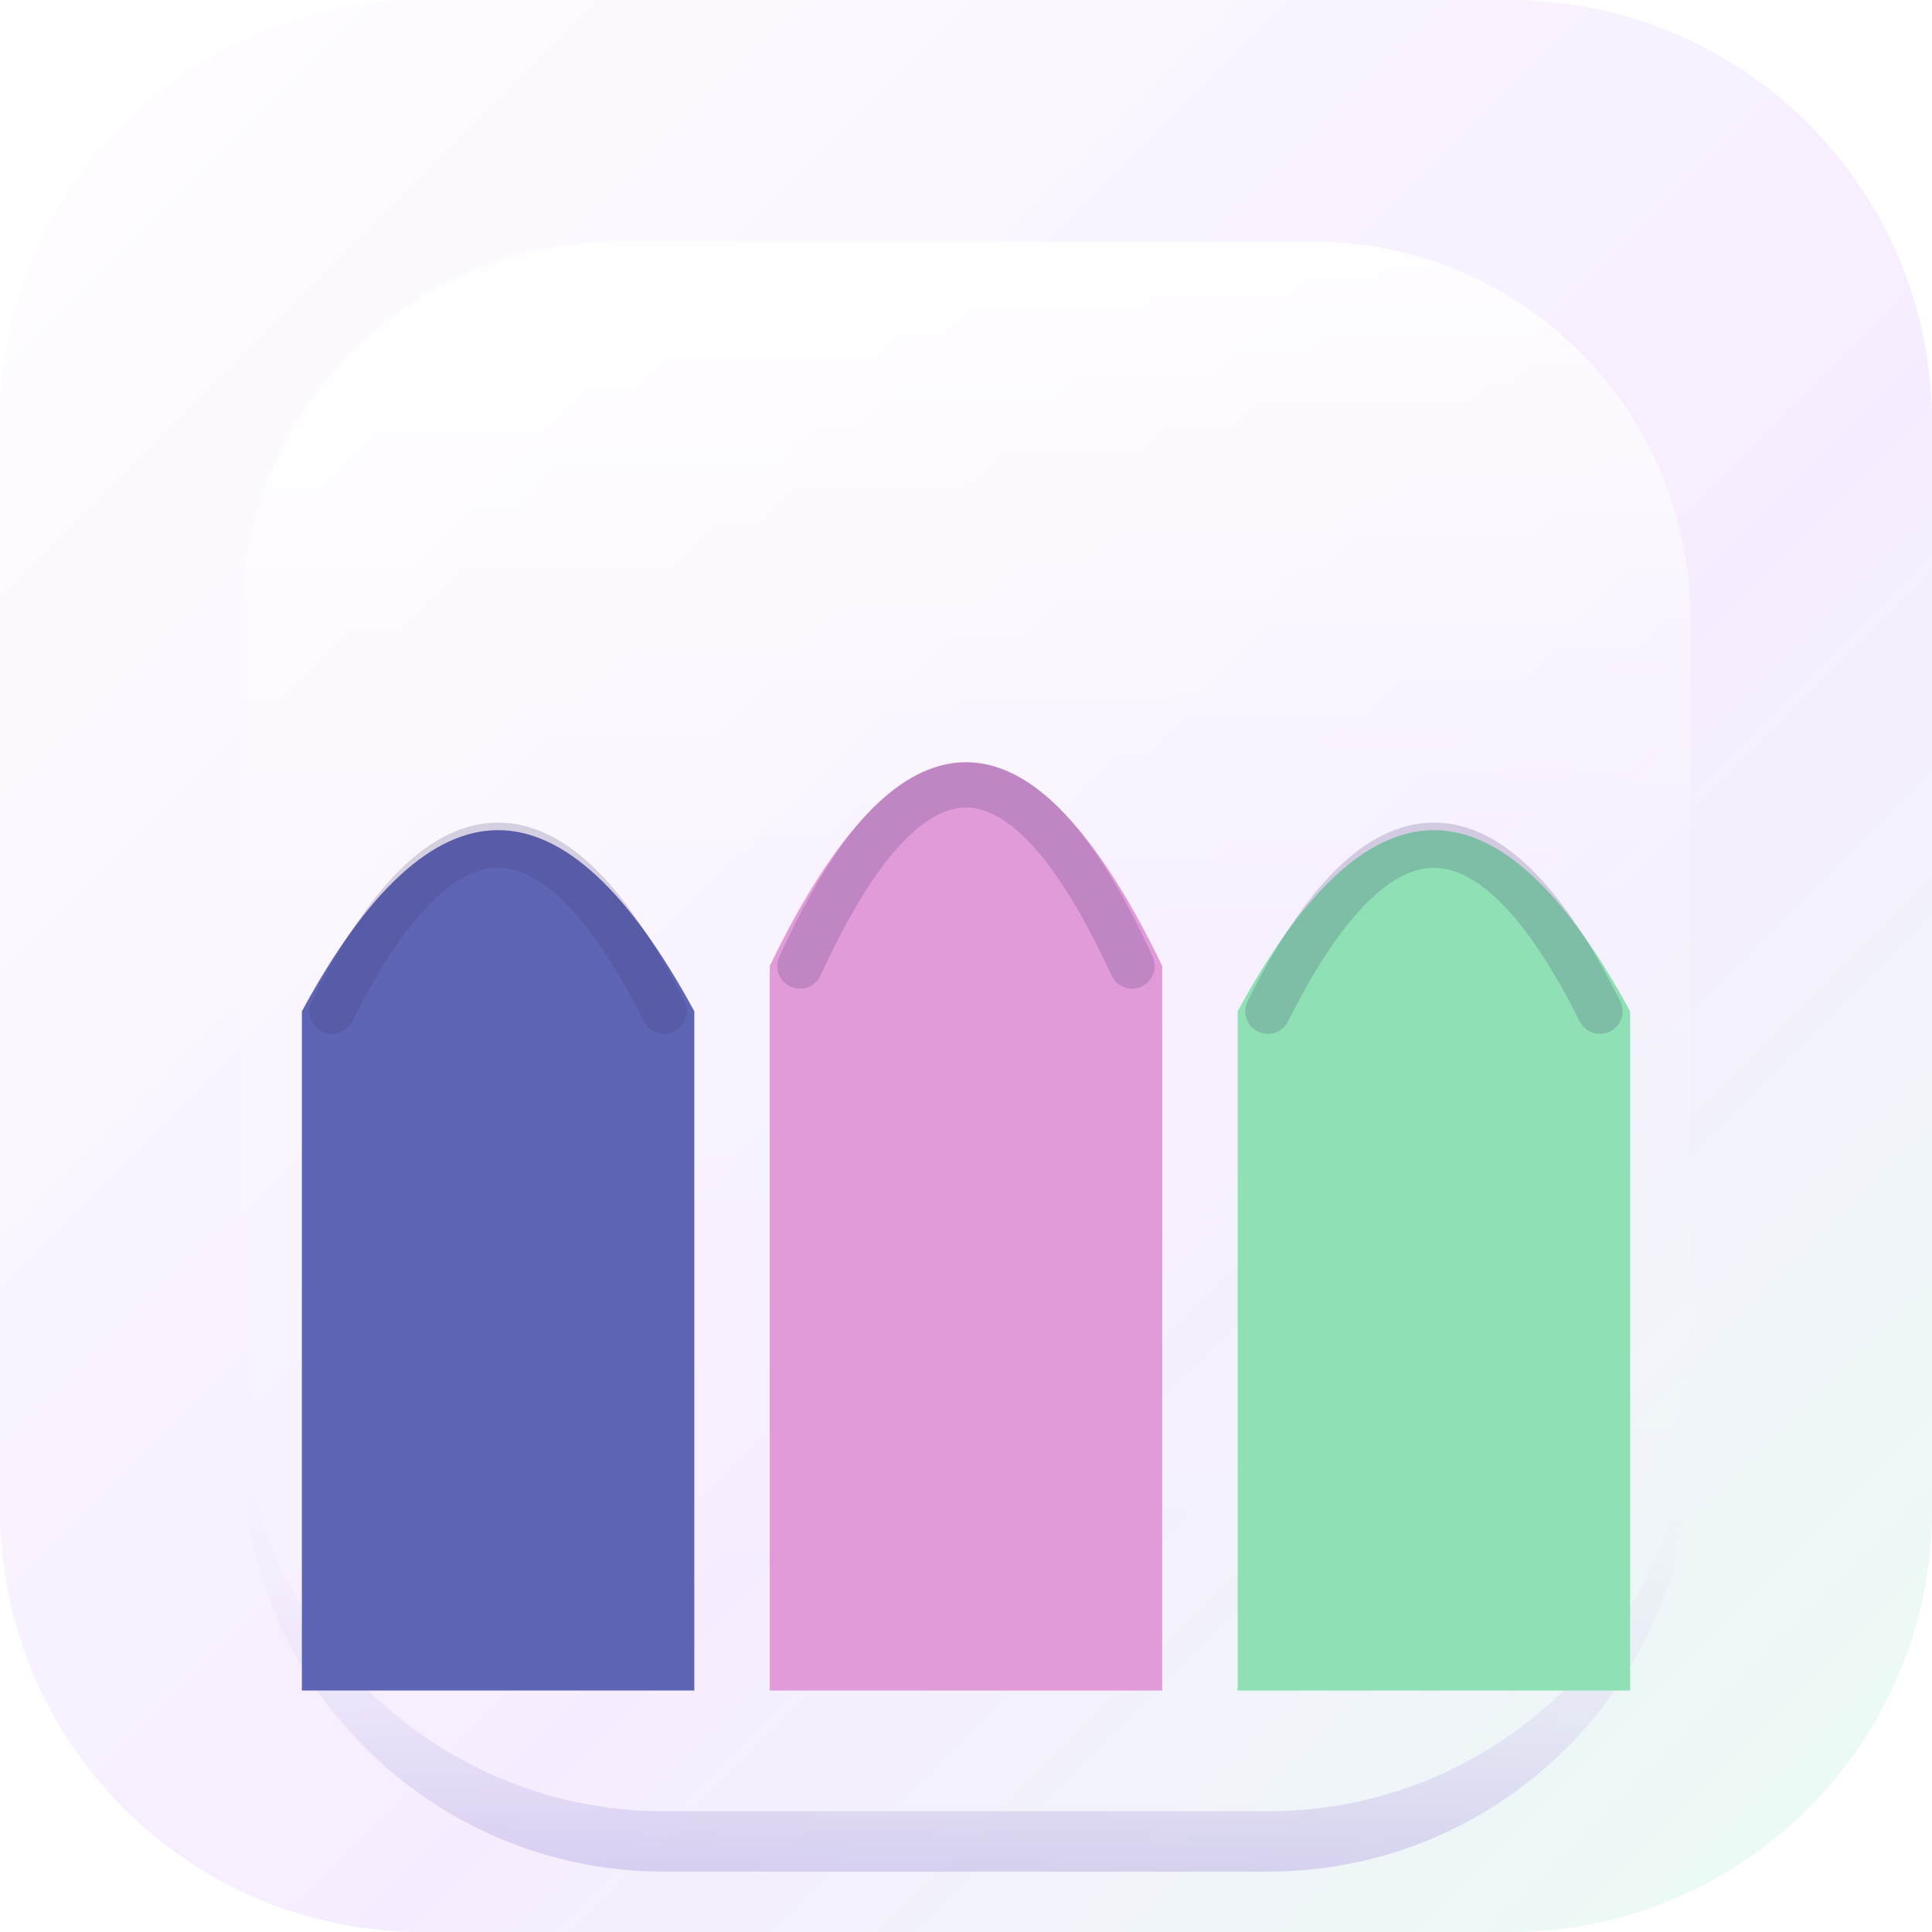
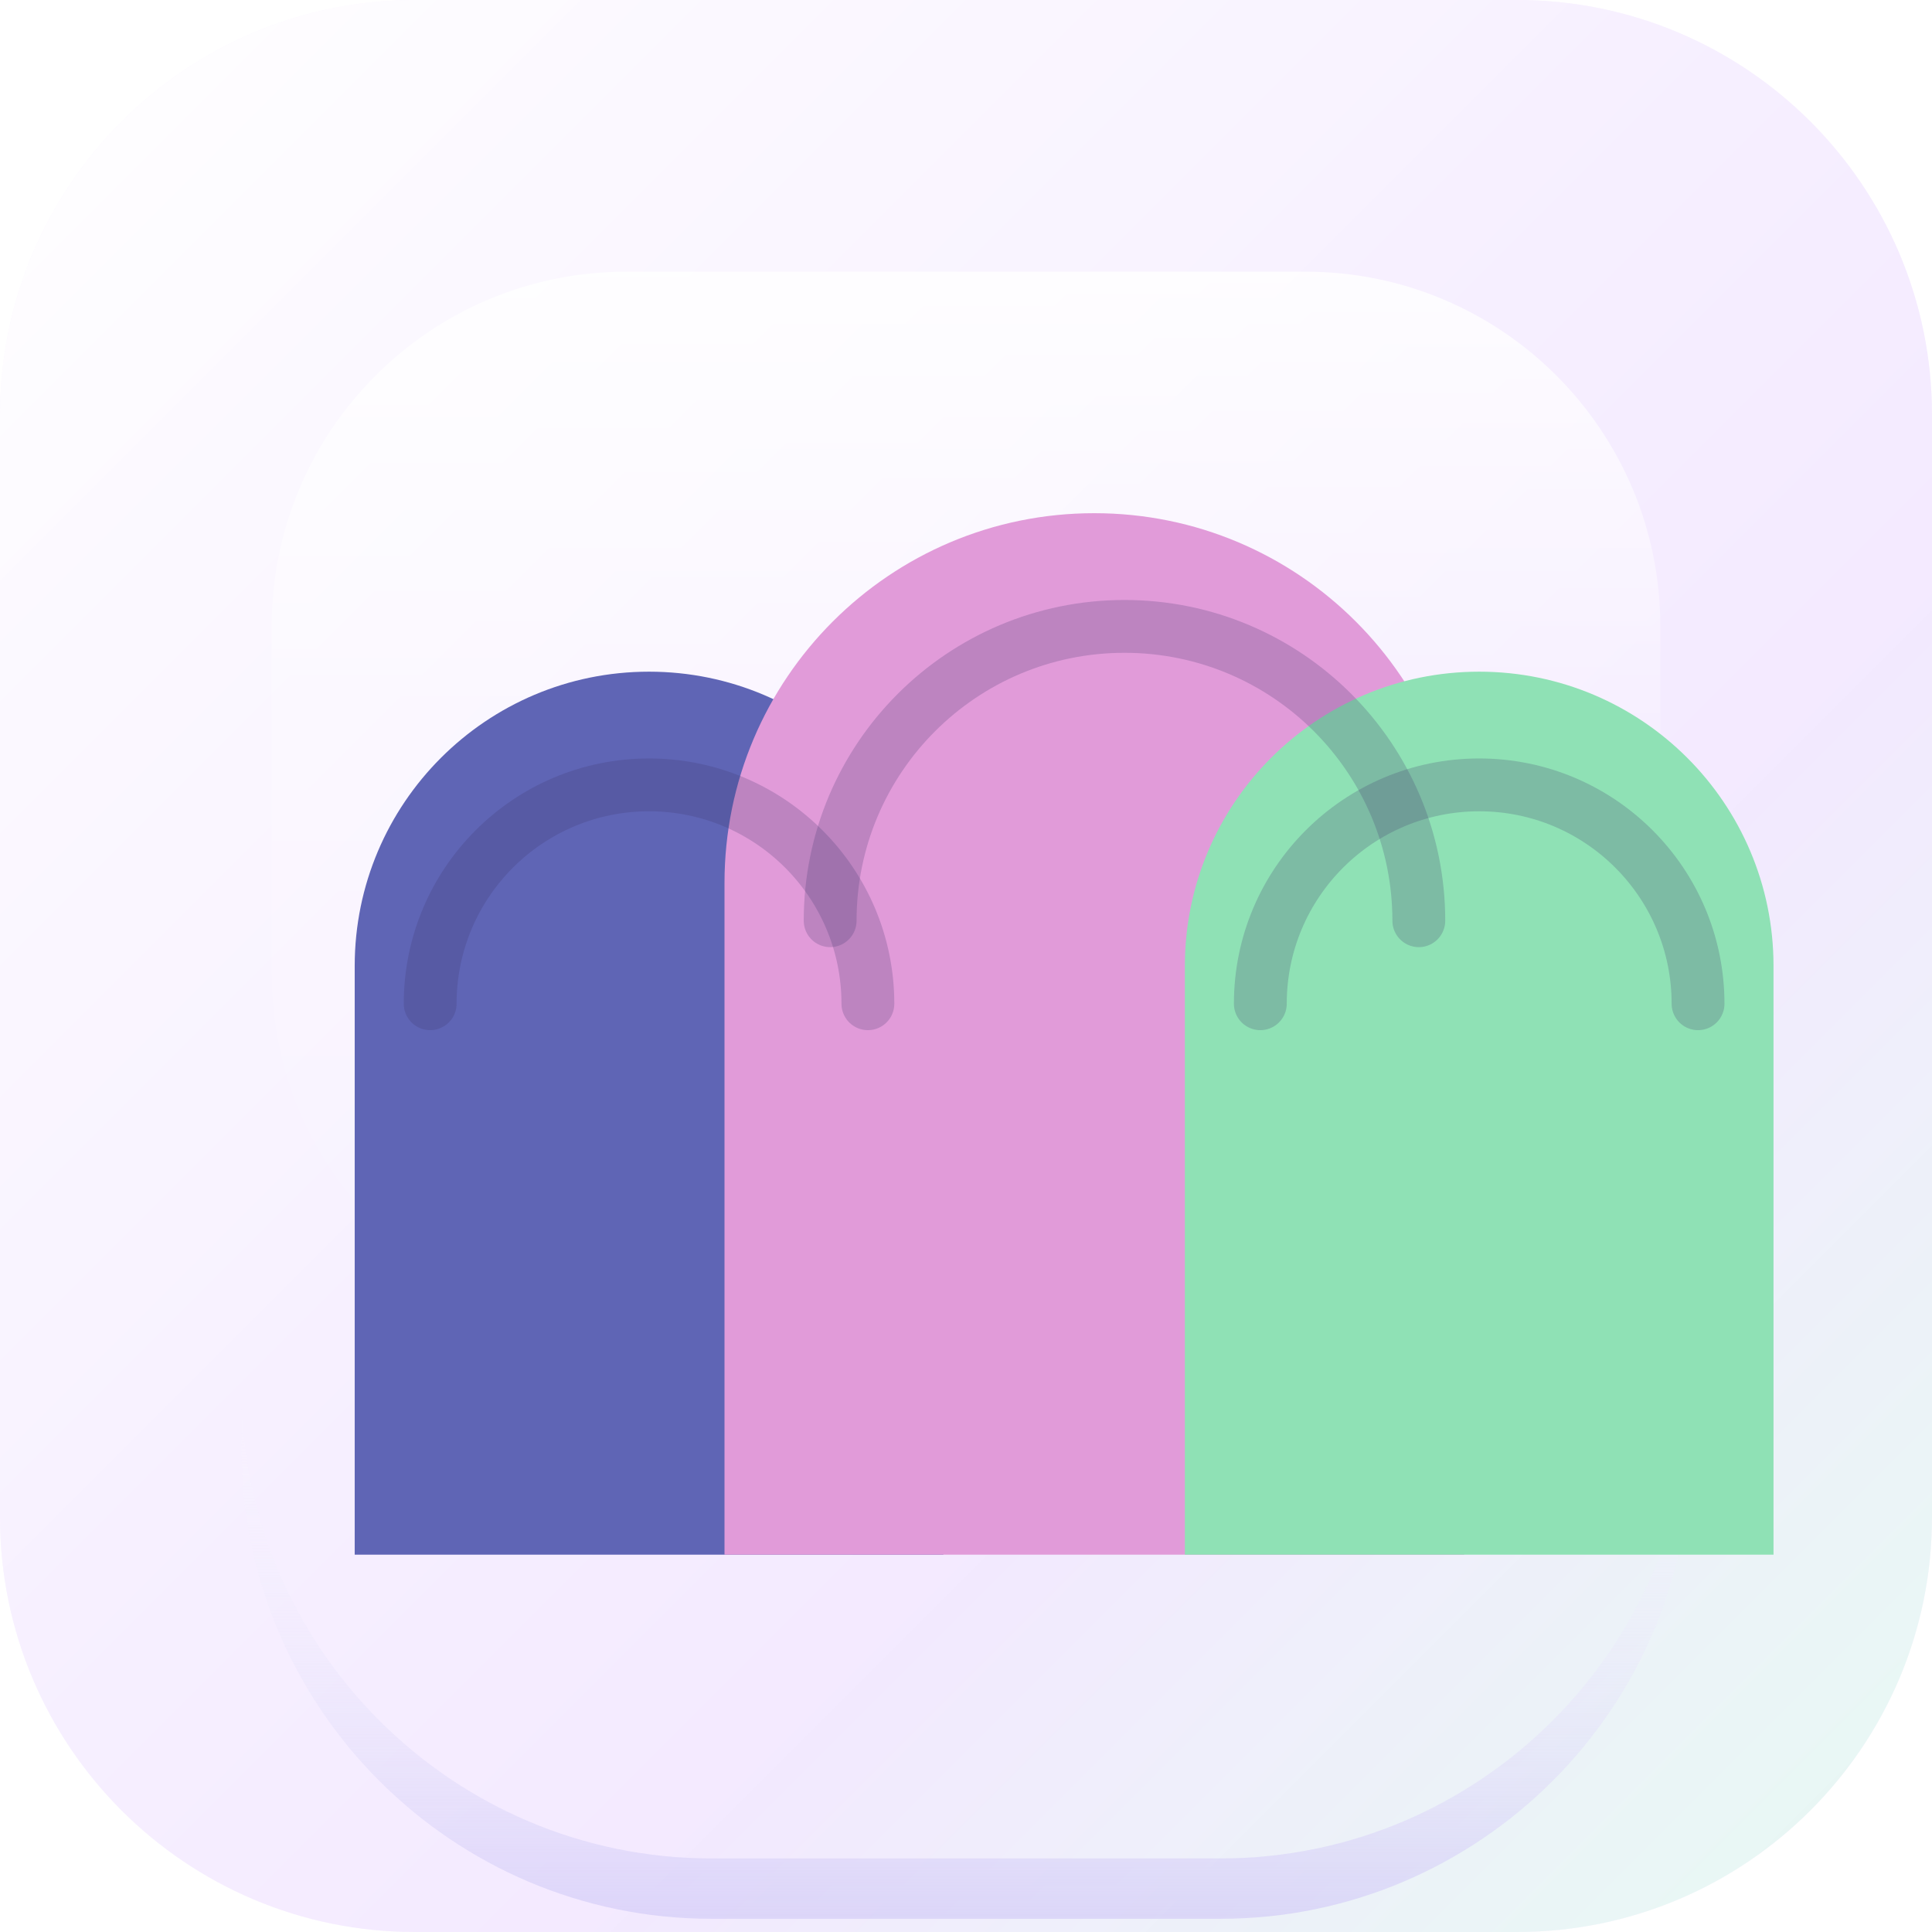
<svg xmlns="http://www.w3.org/2000/svg" viewBox="0 0 1024 1024" role="img" aria-labelledby="title desc">
  <defs>
-     <linearGradient id="bgGradient" x1="0" y1="0" x2="1" y2="1">
-       <stop offset="0%" stop-color="#FFFFFF" stop-opacity="0.95" />
-       <stop offset="60%" stop-color="#F6ECFF" stop-opacity="0.98" />
-       <stop offset="100%" stop-color="#E9FDF2" stop-opacity="1" />
+     <linearGradient id="tileGradient" x1="0" y1="0" x2="1" y2="1">
+       <stop offset="0%" stop-color="#FFFFFF" stop-opacity="0.98" />
+       <stop offset="65%" stop-color="#F3E9FF" stop-opacity="0.99" />
+       <stop offset="100%" stop-color="#E6FAF2" />
    </linearGradient>
-     <linearGradient id="shineGradient" x1="0" y1="0" x2="0" y2="1">
-       <stop offset="0%" stop-color="#FFFFFF" stop-opacity="0.85" />
-       <stop offset="45%" stop-color="#FFFFFF" stop-opacity="0.15" />
+     <linearGradient id="tileHighlight" x1="0" y1="0" x2="0" y2="1">
+       <stop offset="0%" stop-color="#FFFFFF" stop-opacity="0.82" />
+       <stop offset="45%" stop-color="#FFFFFF" stop-opacity="0.18" />
      <stop offset="100%" stop-color="#FFFFFF" stop-opacity="0" />
    </linearGradient>
-     <linearGradient id="shadowGradient" x1="0" y1="1" x2="0" y2="0">
-       <stop offset="0%" stop-color="#C7BEEA" stop-opacity="0.65" />
+     <linearGradient id="tileShadow" x1="0" y1="1" x2="0" y2="0">
+       <stop offset="0%" stop-color="#D3CCF7" stop-opacity="0.7" />
      <stop offset="100%" stop-color="#FFFFFF" stop-opacity="0" />
    </linearGradient>
  </defs>
-   <g>
-     <rect width="1024" height="1024" rx="224" fill="#F9F4FF" />
-     <rect width="1024" height="1024" rx="224" fill="url(#bgGradient)" />
-     <path d="M128 736c0 123.712 100.288 224 224 224h320c123.712 0 224-100.288 224-224v32c0 123.712-100.288 224-224 224H352C228.288 992 128 891.712 128 768z" fill="url(#shadowGradient)" />
-     <rect x="128" y="128" width="768" height="768" rx="200" fill="url(#shineGradient)" />
+   <rect width="1024" height="1024" rx="220" fill="#FBF7FF" />
+   <rect width="1024" height="1024" rx="220" fill="url(#tileGradient)" />
+   <path d="M128 736c0 137.152 111.848 249 249 249h270c137.152 0 249-111.848 249-249v32c0 137.152-111.848 249-249 249H377C239.848 1017 128 905.152 128 768z" fill="url(#tileShadow)" />
+   <rect x="144" y="144" width="736" height="560" rx="188" fill="url(#tileHighlight)" />
+   <g stroke-linejoin="round">
+     <path d="M188 824V512a156 156 0 0 1 312 0v312H188z" fill="#5F65B5" />
+     <path d="M384 824V468a196 196 0 0 1 392 0v356H384z" fill="#E19BD9" />
+     <path d="M628 824V512a156 156 0 0 1 312 0v312H628z" fill="#8FE1B5" />
  </g>
-   <g fill="#5F65B5">
-     <path d="M160 536Q264 344 368 536V896H160z" />
-   </g>
-   <g fill="#E19BD9">
-     <path d="M408 512Q512 296 616 512V896H408z" />
-   </g>
-   <g fill="#8FE1B5">
-     <path d="M656 536Q760 344 864 536V896H656z" />
-   </g>
-   <g fill="none" stroke="#3D366B" stroke-opacity="0.2" stroke-width="24" stroke-linecap="round">
-     <path d="M176 536Q264 360 352 536" />
-     <path d="M424 512Q512 320 600 512" />
-     <path d="M672 536Q760 360 848 536" />
+   <g fill="none" stroke="#3B3569" stroke-opacity="0.22" stroke-width="28" stroke-linecap="round">
+     <path d="M228 532a116 116 0 0 1 232 0" />
+     <path d="M440 488a156 156 0 0 1 312 0" />
+     <path d="M668 532a116 116 0 0 1 232 0" />
  </g>
</svg>
